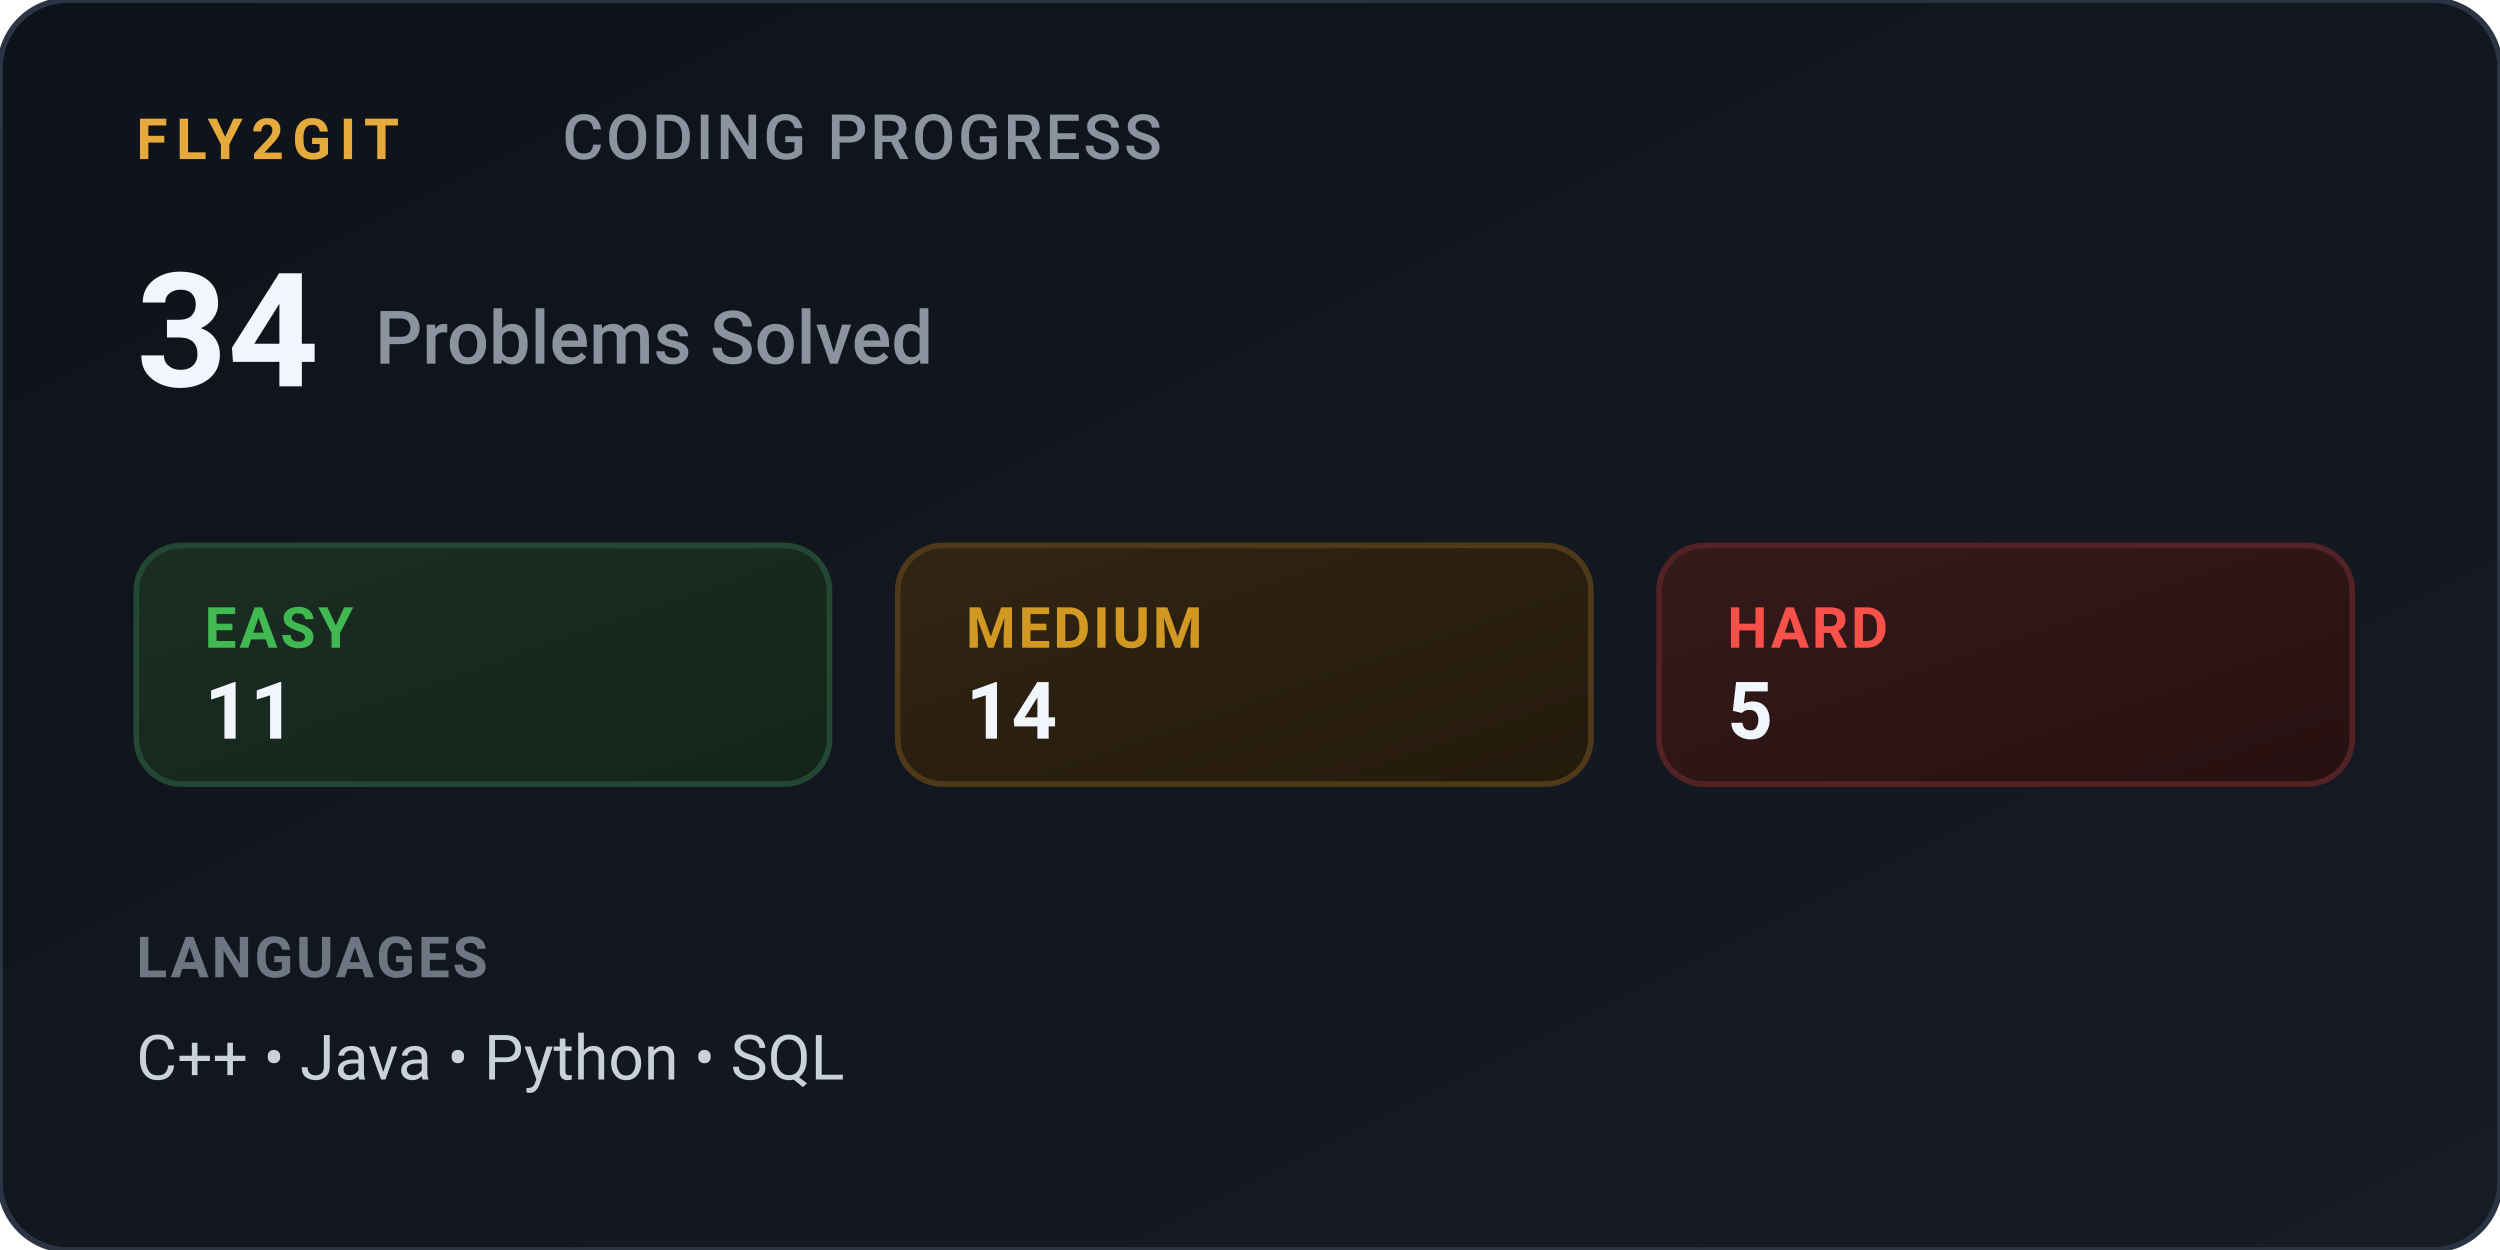
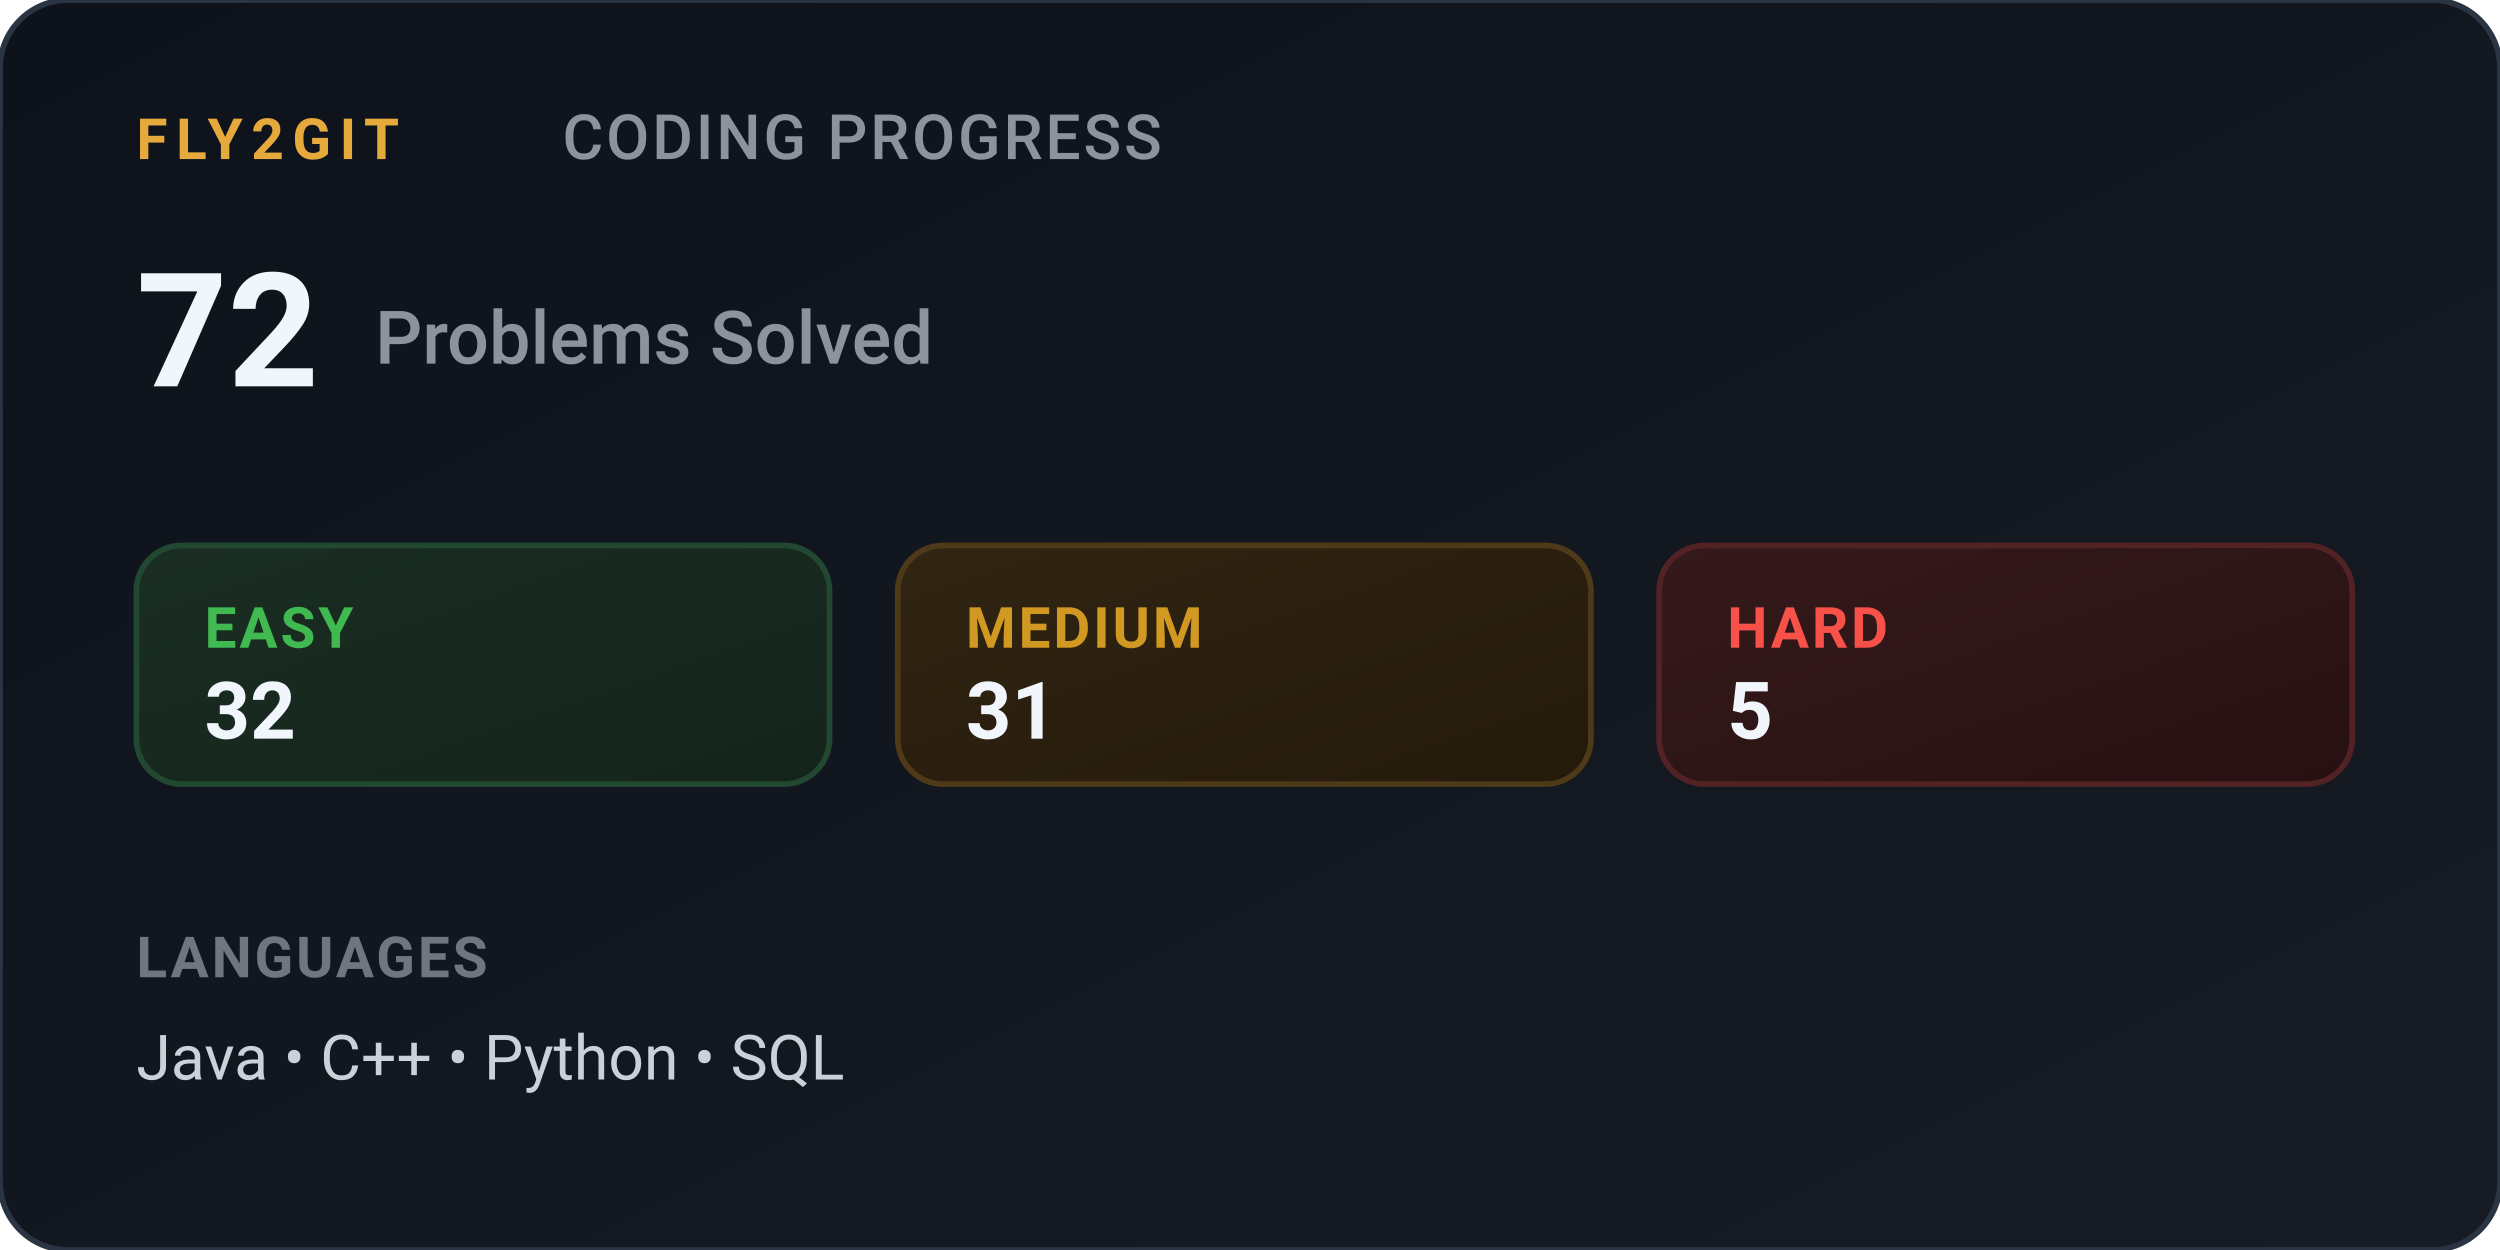
<svg xmlns="http://www.w3.org/2000/svg" viewBox="0 0 440 220" width="440" height="220" role="img" aria-label="Fly2Git Coding Progress">
  <defs>
    <linearGradient id="titaniumBg" x1="0%" y1="0%" x2="100%" y2="100%">
      <stop offset="0%" stop-color="#0e131b" />
      <stop offset="100%" stop-color="#161b24" />
    </linearGradient>
    <linearGradient id="pillEasy" x1="0%" y1="0%" x2="100%" y2="100%">
      <stop offset="0%" stop-color="#1b2e23" />
      <stop offset="100%" stop-color="#14241b" />
    </linearGradient>
    <linearGradient id="pillMed" x1="0%" y1="0%" x2="100%" y2="100%">
      <stop offset="0%" stop-color="#312513" />
      <stop offset="100%" stop-color="#241a0b" />
    </linearGradient>
    <linearGradient id="pillHard" x1="0%" y1="0%" x2="100%" y2="100%">
      <stop offset="0%" stop-color="#351a1b" />
      <stop offset="100%" stop-color="#271011" />
    </linearGradient>
  </defs>
  <style>
    .card { fill: url(#titaniumBg); stroke: #2a3443; stroke-width: 1px; rx: 12px; }
    .brand { font-family: -apple-system, BlinkMacSystemFont, "Segoe UI", Roboto, Helvetica, Arial, sans-serif; font-size: 10px; font-weight: 700; fill: #e5a93c; letter-spacing: 1.5px; }
    .title { font-family: -apple-system, BlinkMacSystemFont, "Segoe UI", Roboto, Helvetica, Arial, sans-serif; font-size: 11px; font-weight: 500; fill: #8b949e; letter-spacing: 0.5px; }
    .stat-hero { font-family: -apple-system, BlinkMacSystemFont, "Segoe UI", Roboto, Helvetica, Arial, sans-serif; font-size: 28px; font-weight: 700; fill: #f0f6fc; }
    .stat-hero-label { font-family: -apple-system, BlinkMacSystemFont, "Segoe UI", Roboto, Helvetica, Arial, sans-serif; font-size: 13px; font-weight: 500; fill: #8b949e; }
    .pill-easy-bg { fill: url(#pillEasy); stroke: #234832; stroke-width: 1px; rx: 8px; }
    .pill-med-bg { fill: url(#pillMed); stroke: #4e3919; stroke-width: 1px; rx: 8px; }
    .pill-hard-bg { fill: url(#pillHard); stroke: #522224; stroke-width: 1px; rx: 8px; }
    .pill-label { font-family: -apple-system, BlinkMacSystemFont, "Segoe UI", Roboto, Helvetica, Arial, sans-serif; font-size: 10px; font-weight: 600; letter-spacing: 0.5px; }
    .pill-val { font-family: -apple-system, BlinkMacSystemFont, "Segoe UI", Roboto, Helvetica, Arial, sans-serif; font-size: 14px; font-weight: 700; fill: #f0f6fc; }
    .label-easy { fill: #3fb950; }
    .label-med { fill: #d29922; }
    .label-hard { fill: #f85149; }
    .lang-header { font-family: -apple-system, BlinkMacSystemFont, "Segoe UI", Roboto, Helvetica, Arial, sans-serif; font-size: 10px; font-weight: 600; fill: #6e7681; letter-spacing: 0.5px; }
    .lang-body { font-family: -apple-system, BlinkMacSystemFont, "Segoe UI", Roboto, Helvetica, Arial, sans-serif; font-size: 11px; fill: #c9d1d9; }
  </style>
  <rect width="440" height="220" class="card" />
  <g transform="translate(24, 28)">
    <text x="0" y="0" class="brand">FLY2GIT</text>
    <text x="75" y="0" class="title">CODING PROGRESS</text>
  </g>
  <g transform="translate(24, 68)">
-     <text x="0" y="0" class="stat-hero">34</text>
+     <text x="0" y="0" class="stat-hero">72</text>
    <text x="42" y="-4" class="stat-hero-label">Problems Solved</text>
  </g>
  <g transform="translate(24, 96)">
    <g transform="translate(0, 0)">
      <rect width="122" height="42" class="pill-easy-bg" />
      <text x="12" y="18" class="pill-label label-easy">EASY</text>
-       <text x="12" y="34" class="pill-val">11</text>
+       <text x="12" y="34" class="pill-val">32</text>
    </g>
    <g transform="translate(134, 0)">
      <rect width="122" height="42" class="pill-med-bg" />
      <text x="12" y="18" class="pill-label label-med">MEDIUM</text>
-       <text x="12" y="34" class="pill-val">14</text>
+       <text x="12" y="34" class="pill-val">31</text>
    </g>
    <g transform="translate(268, 0)">
      <rect width="122" height="42" class="pill-hard-bg" />
      <text x="12" y="18" class="pill-label label-hard">HARD</text>
      <text x="12" y="34" class="pill-val">5</text>
    </g>
  </g>
  <g transform="translate(24, 172)">
    <text x="0" y="0" class="lang-header">LANGUAGES</text>
-     <text x="0" y="18" class="lang-body">C++ • Java • Python • SQL</text>
+     <text x="0" y="18" class="lang-body">Java • C++ • Python • SQL</text>
  </g>
</svg>
